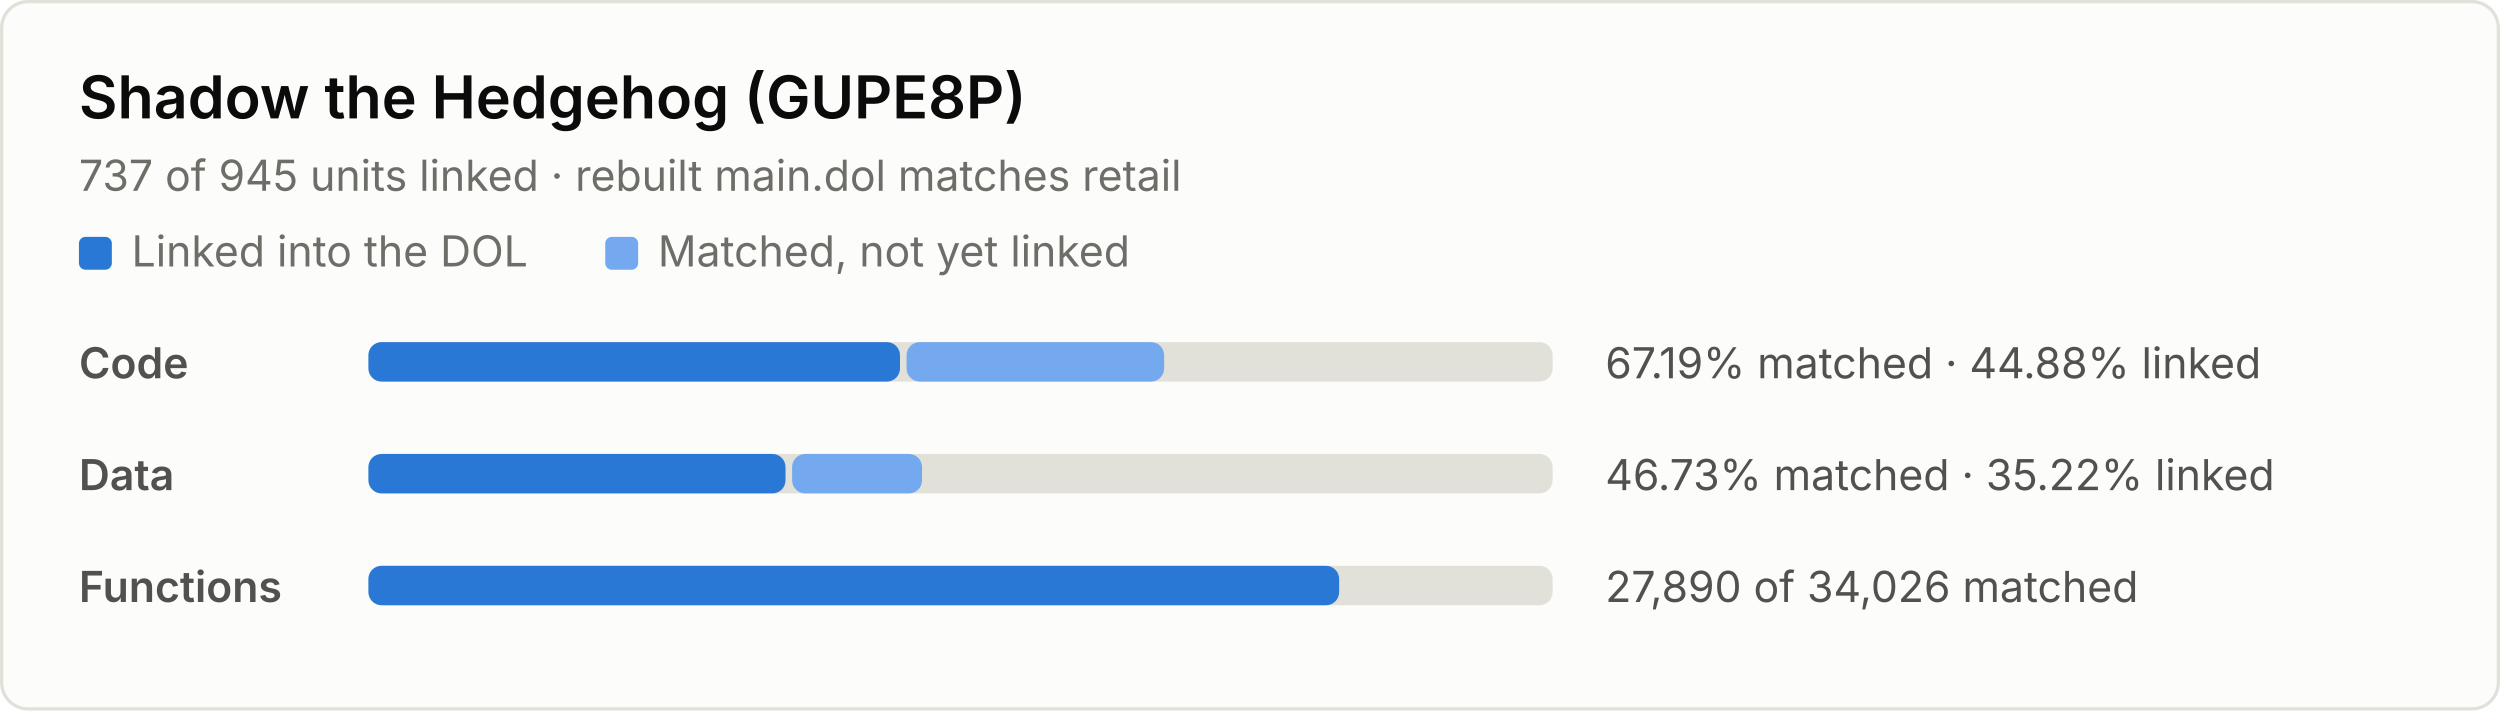
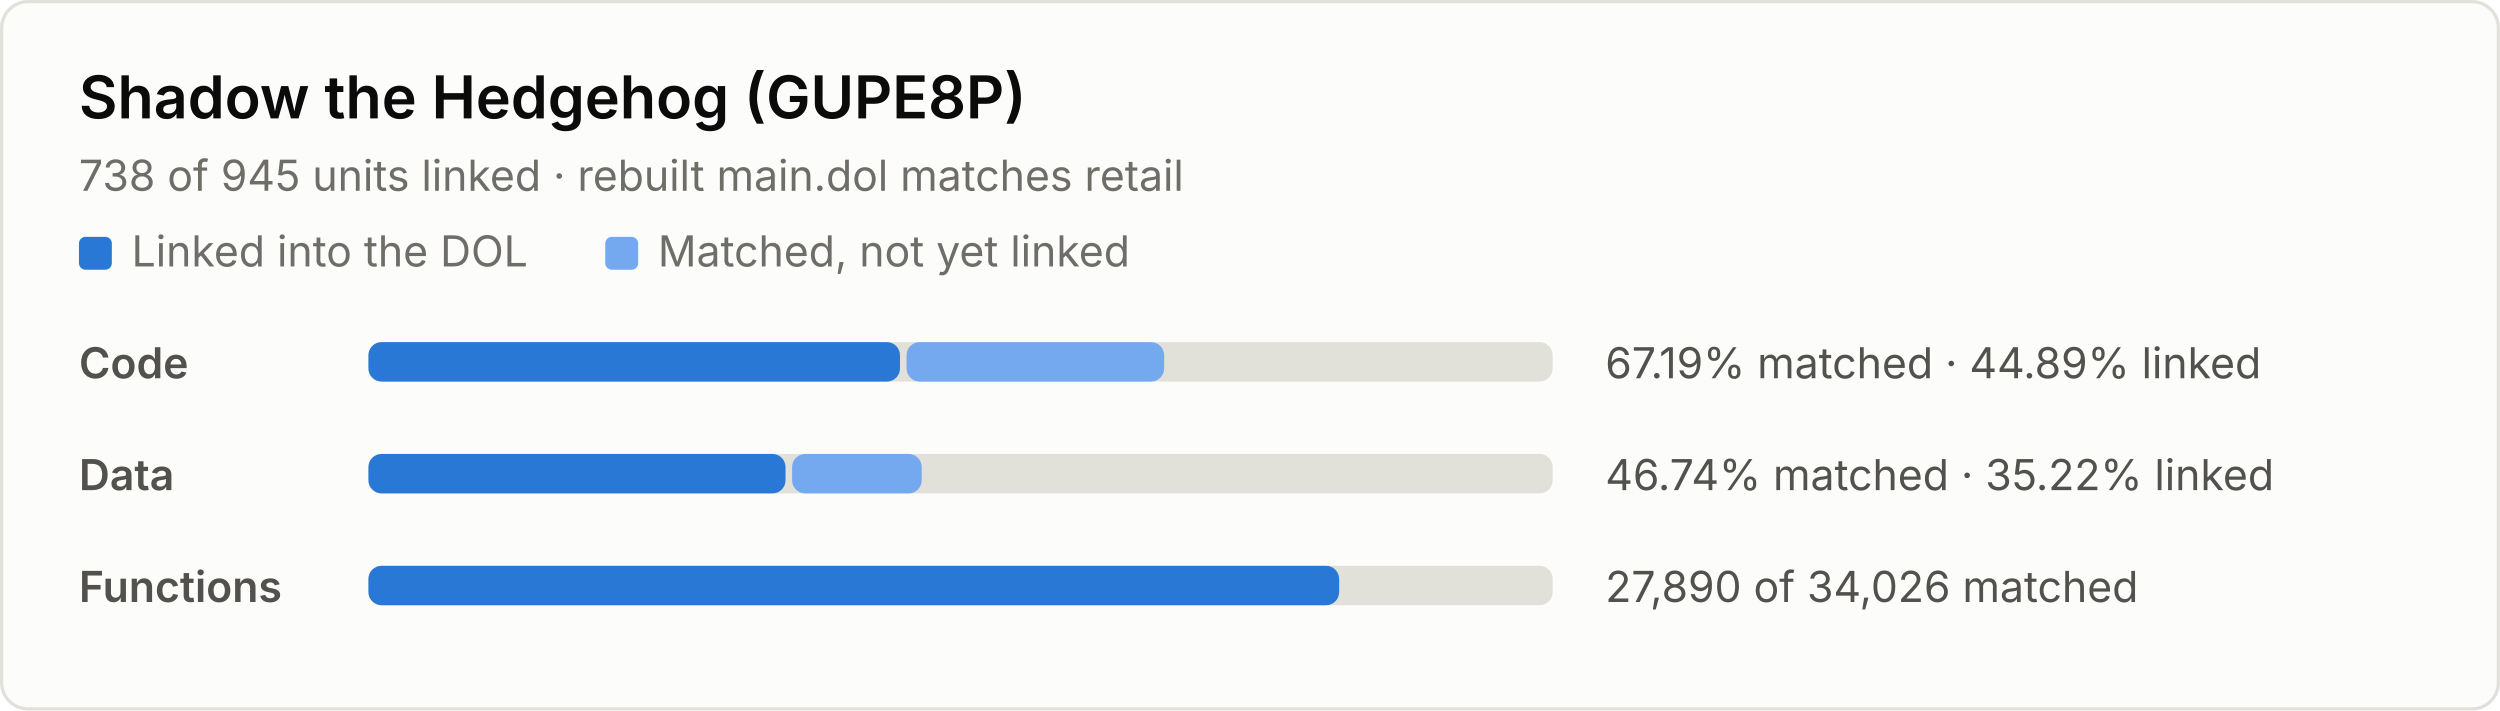
- <svg xmlns="http://www.w3.org/2000/svg" width="760" height="216" viewBox="0 0 760 216" role="img" aria-label="Decompilation progress: 67.19% of code matched, 44.88% linked">
+ <svg xmlns="http://www.w3.org/2000/svg" width="760" height="216" viewBox="0 0 760 216" role="img" aria-label="Decompilation progress: 67.19% of code matched, 44.89% linked">
  <style>
.bg { fill: #fcfcfb; stroke: #e1e0d9; }
.title { fill: #0b0b0b; font: 600 18px system-ui, -apple-system, "Segoe UI", sans-serif; }
.sub, .label, .nums, .key { font: 13px system-ui, -apple-system, "Segoe UI", sans-serif; }
.sub, .key { fill: #6f6d68; }
.label { fill: #52514e; font-weight: 600; }
.nums { fill: #52514e; font-variant-numeric: tabular-nums; }
.track { fill: #e1e0d9; }
.linked { fill: #2a78d6; }
.matched { fill: #74a9f0; }
@media (prefers-color-scheme: dark) {
  .bg { fill: #1a1a19; stroke: #2c2c2a; }
  .title { fill: #f0efec; }
  .sub, .key { fill: #9a988f; }
  .label, .nums { fill: #c3c2b7; }
  .track { fill: #2c2c2a; }
  .linked { fill: #4a94ec; }
  .matched { fill: #2260b0; }
}
</style>
  <rect class="bg" x="0.5" y="0.5" width="759" height="215" rx="8" />
  <text class="title" x="24" y="36">Shadow the Hedgehog (GUPE8P)</text>
-   <text class="sub" x="24" y="58">737 of 945 units linked · rebuilt main.dol matches retail</text>
+   <text class="sub" x="24" y="58">738 of 945 units linked · rebuilt main.dol matches retail</text>
  <rect class="linked" x="24" y="72" width="10" height="10" rx="2" />
  <text class="key" x="40" y="81">Linked into the DOL</text>
  <rect class="matched" x="184" y="72" width="10" height="10" rx="2" />
  <text class="key" x="200" y="81">Matched, not yet linked</text>
  <text class="label" x="24" y="115">Code</text>
  <rect class="track" x="112" y="104" width="360" height="12" rx="4" />
  <rect class="linked" x="112" y="104" width="161.6" height="12" rx="4" />
  <rect class="matched" x="275.6" y="104" width="78.3" height="12" rx="4" />
-   <text class="nums" x="488" y="115">67.19% matched · 44.88% linked</text>
+   <text class="nums" x="488" y="115">67.19% matched · 44.89% linked</text>
  <text class="label" x="24" y="149">Data</text>
  <rect class="track" x="112" y="138" width="360" height="12" rx="4" />
  <rect class="linked" x="112" y="138" width="126.8" height="12" rx="4" />
-   <rect class="matched" x="240.8" y="138" width="39.5" height="12" rx="4" />
-   <text class="nums" x="488" y="149">46.73% matched · 35.22% linked</text>
+   <rect class="matched" x="240.8" y="138" width="39.4" height="12" rx="4" />
+   <text class="nums" x="488" y="149">46.74% matched · 35.22% linked</text>
  <text class="label" x="24" y="183">Functions</text>
  <rect class="track" x="112" y="172" width="360" height="12" rx="4" />
  <rect class="linked" x="112" y="172" width="295.1" height="12" rx="4" />
  <text class="nums" x="488" y="183">27,890 of 34,026 matched</text>
</svg>
